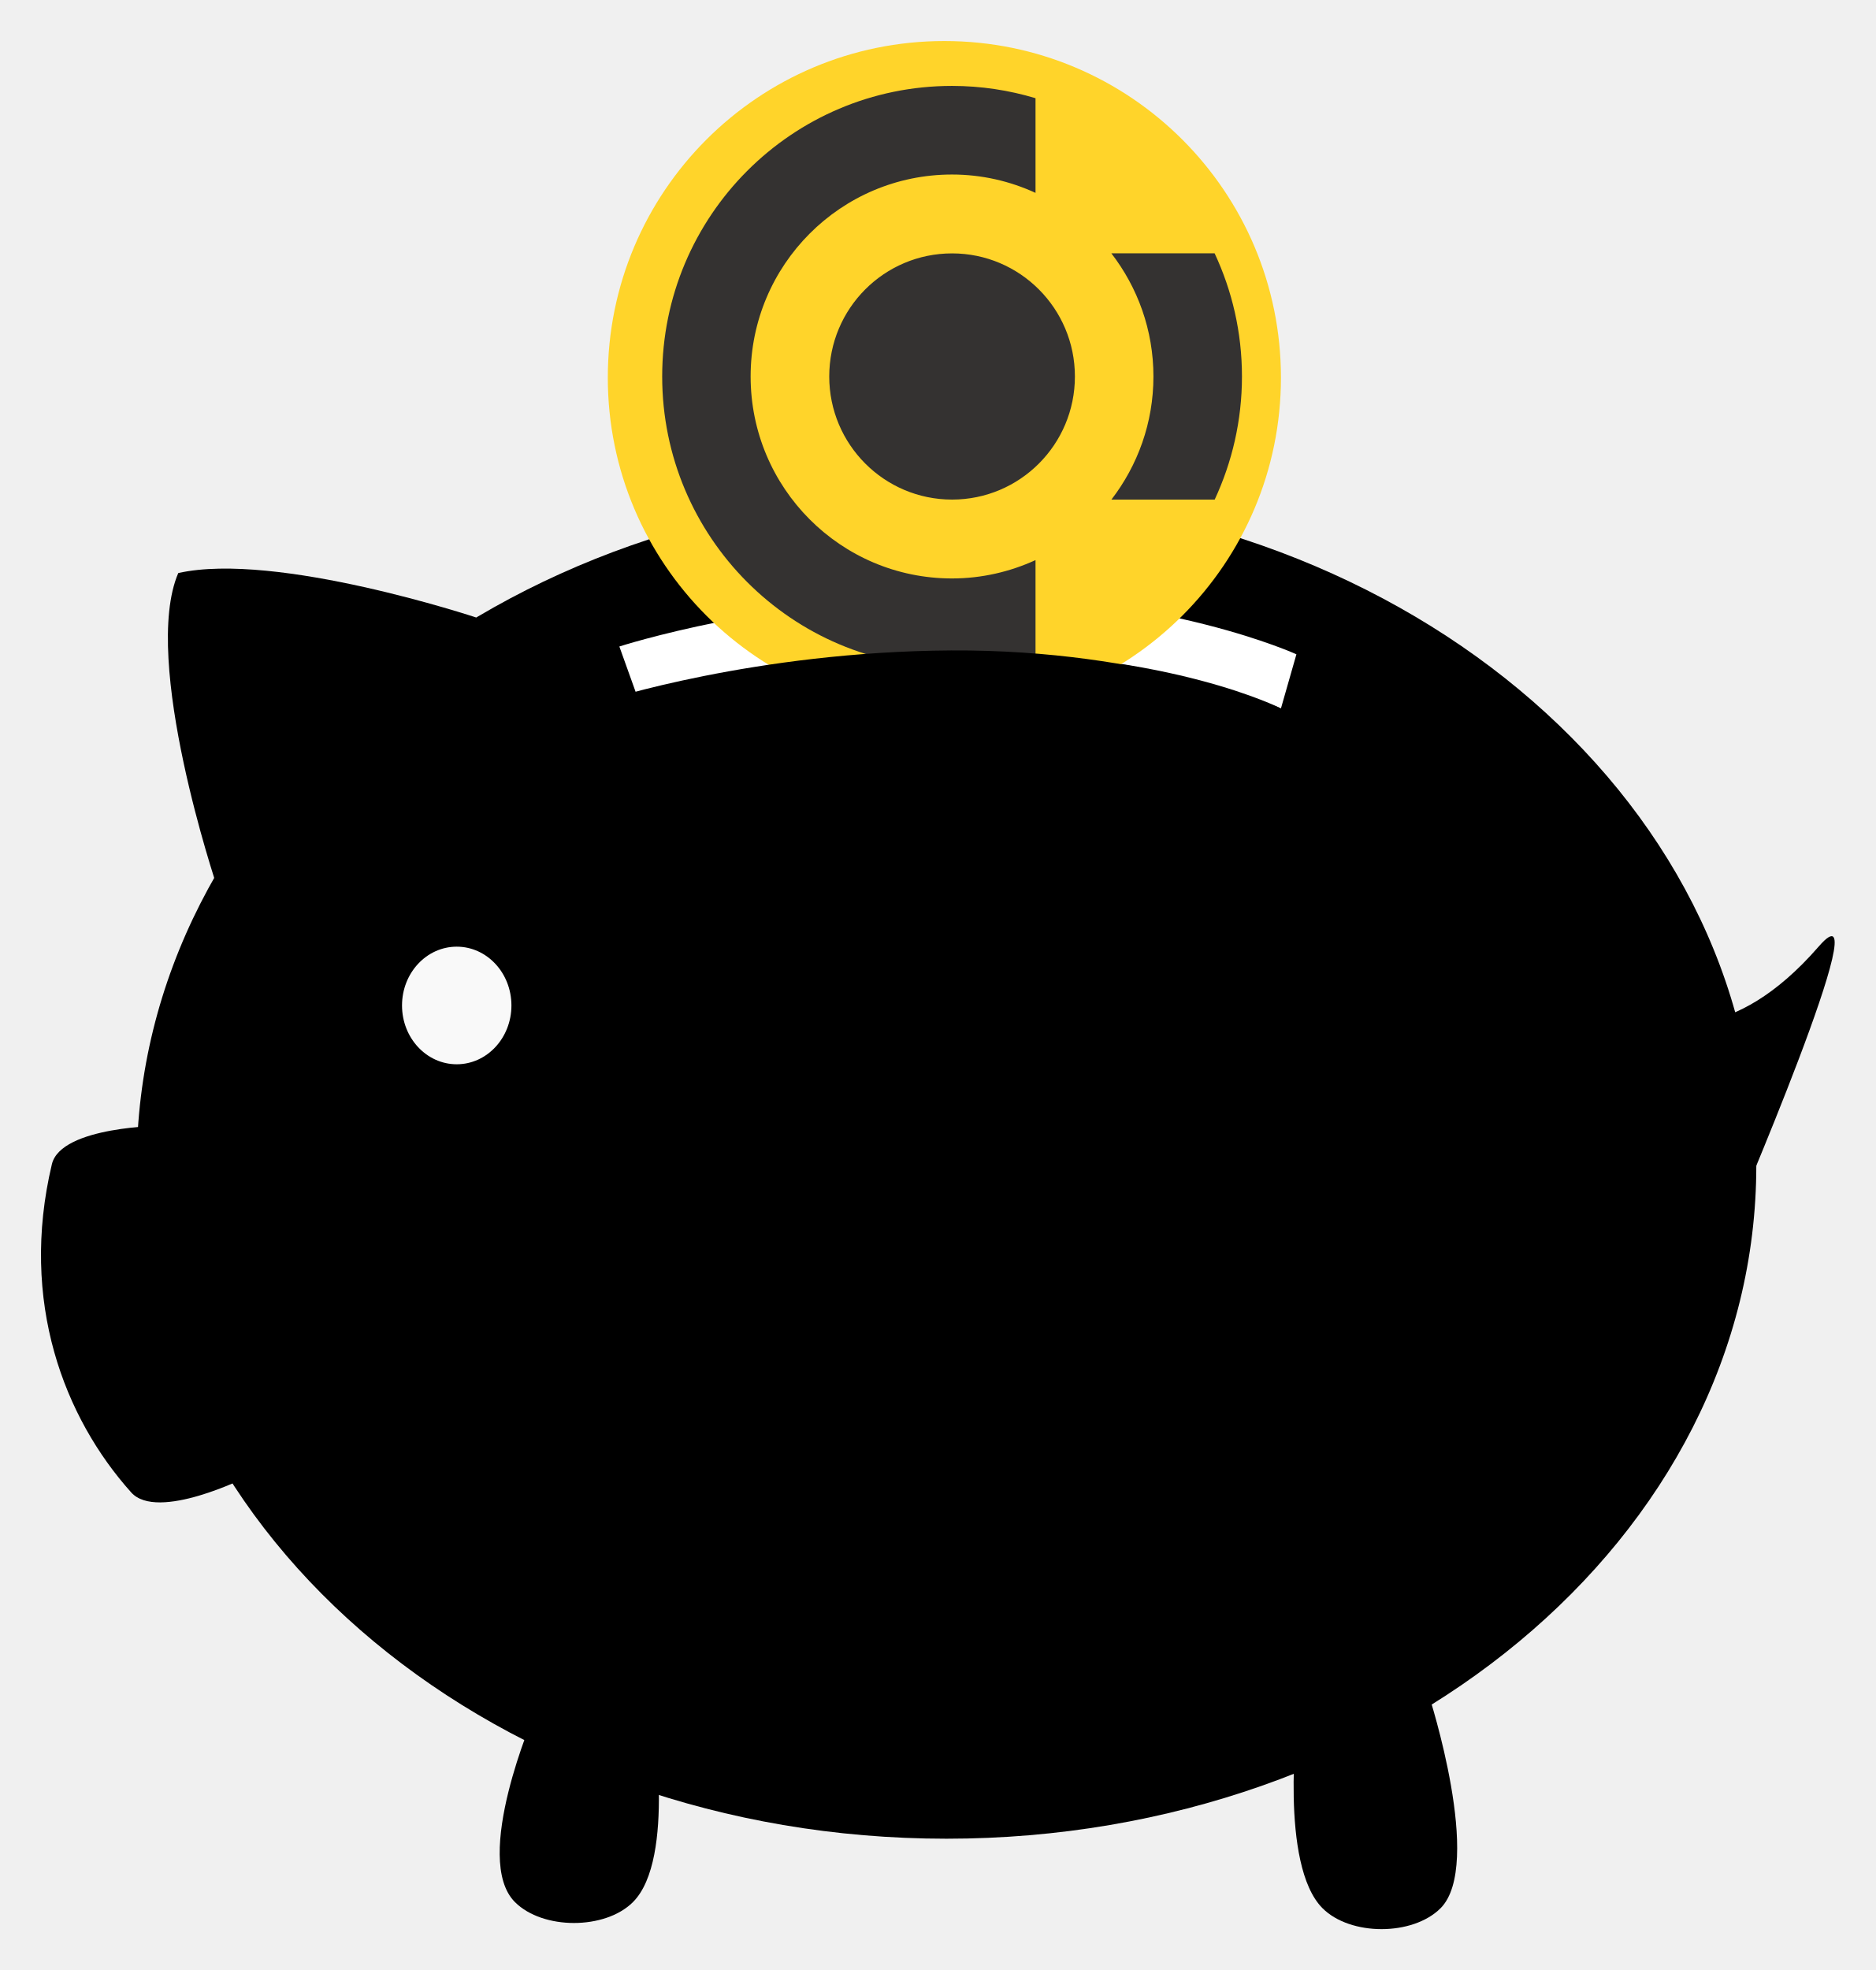
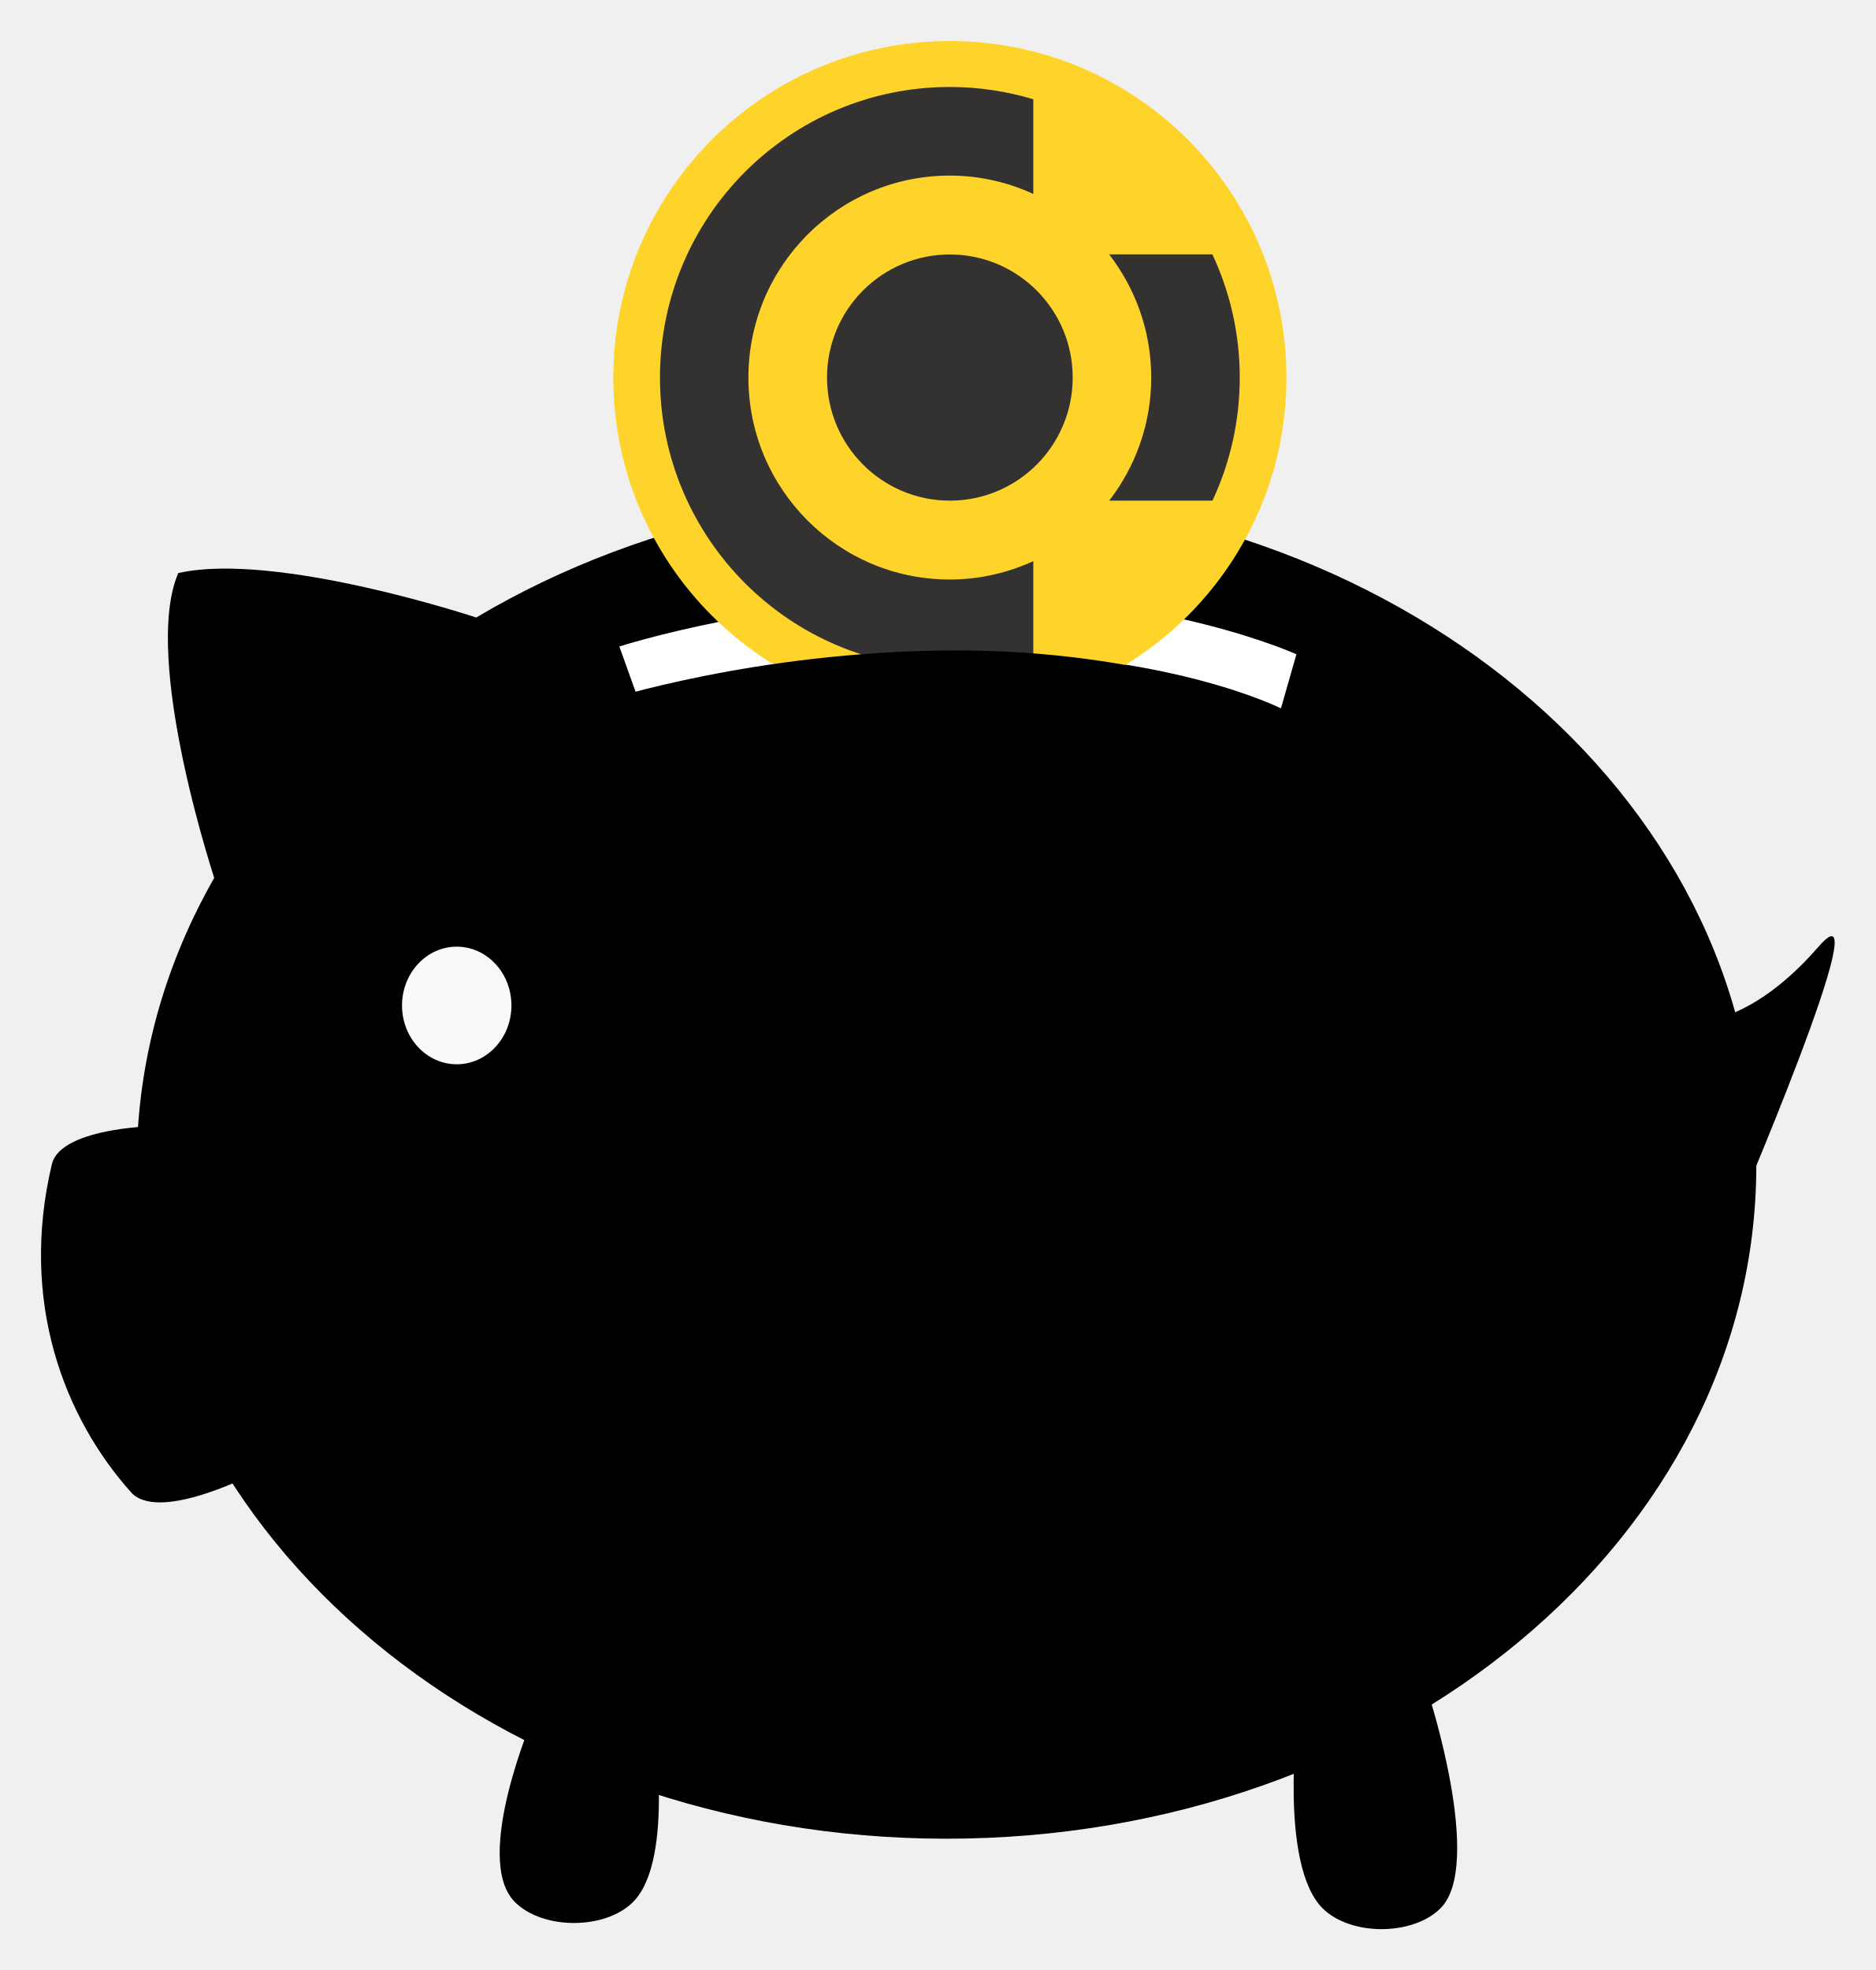
<svg xmlns="http://www.w3.org/2000/svg" width="22.904mm" height="24.054mm" viewBox="0 0 22.904 24.054" version="1.1" id="svg8">
  <defs id="defs2" />
  <g id="layer1" transform="translate(-64.34664,-49.77604)">
    <ellipse id="path3713" cx="75.905" cy="64.008" rx="9.889" ry="8.219" style="stroke-width:0.265" />
    <path style="stroke-width:0.222" d="m 64.98,63.992 c 0.111,-0.468 1.364,-0.472 1.364,-0.472 l 1.016,4.29 c 0,0 -1.09,0.547 -1.411,0.189 -0.817,-0.911 -1.368,-2.329 -0.969,-4.007 z" id="rect3715" />
    <path style="stroke-width:0.254" d="m 70.871,70.71 h 1.441 c 0,0 0.293,1.763 -0.236,2.291 -0.34,0.34 -1.101,0.34 -1.441,0 -0.529,-0.529 0.236,-2.291 0.236,-2.291 z" id="rect3718" />
    <path style="stroke-width:0.254" d="m 80.19,70.76 1.606,-0.283 c 0,0 0.671,2.07 0.142,2.599 -0.34,0.34 -1.101,0.34 -1.441,0 -0.529,-0.529 -0.307,-2.315 -0.307,-2.315 z" id="rect3718-3" />
    <path style="stroke-width:0.265" d="m 84.643,62.23 c 0,0 0.84,0.339 1.914,-0.898 0.79,-0.91 -1.087,3.449 -1.087,3.449 l -0.307,-0.78 z" id="rect3736" />
    <path style="stroke-width:0.265" d="m 66.524,56.773 c 1.196,-0.268 3.638,0.543 3.638,0.543 l -0.52,2.811 -2.646,0.472 c 0,0 -0.931,-2.761 -0.472,-3.827 z" id="rect3755" />
    <path style="fill:#ffffff;stroke-width:0.265" d="m 71.91,57.67 c 0,0 1.844,-0.6 4.24,-0.614 2.444,-0.014 4.028,0.709 4.028,0.709 l -0.189,0.661 c 0,0 -1.348,-0.685 -3.839,-0.685 -2.397,0 -4.028,0.52 -4.028,0.52 z" id="rect3758" />
-     <circle style="fill:#ffd42a;stroke-width:0.212" id="path3867" cx="75.879" cy="54.387" r="4.11" />
-     <path style="clip-rule:evenodd;fill:#343231;fill-rule:evenodd;stroke-width:0.035" d="m 79.179,55.876 h -1.26 c 0.32,-0.416 0.513,-0.936 0.513,-1.503 0,-0.567 -0.193,-1.088 -0.514,-1.504 h 1.261 c 0.214,0.457 0.334,0.966 0.334,1.504 0,0.537 -0.12,1.046 -0.333,1.503 z m -3.206,0 c -0.828,0 -1.5,-0.673 -1.5,-1.503 0,-0.83 0.671,-1.503 1.5,-1.503 0.828,0 1.5,0.673 1.5,1.503 0,0.83 -0.671,1.503 -1.5,1.503 z m -2.46,-1.503 c 0,1.362 1.101,2.466 2.459,2.466 0.364,0 0.709,-0.082 1.02,-0.224 v 1.156 c -0.323,0.097 -0.665,0.15 -1.02,0.15 -1.954,0 -3.539,-1.588 -3.539,-3.548 0,-1.96 1.585,-3.548 3.539,-3.548 0.355,0 0.697,0.053 1.02,0.15 v 1.156 c -0.311,-0.143 -0.656,-0.224 -1.02,-0.224 -1.358,0 -2.459,1.104 -2.459,2.466 z" id="path3841" />
+     <circle style="fill:#ffd42a;stroke-width:0.212" id="path3867" cx="75.946" cy="54.387" r="4.11" />
+     <path style="clip-rule:evenodd;fill:#343231;fill-rule:evenodd;stroke-width:0.035" d="m 79.152,55.889 h -1.26 c 0.32,-0.416 0.513,-0.936 0.513,-1.503 0,-0.567 -0.193,-1.088 -0.514,-1.504 h 1.261 c 0.214,0.457 0.334,0.966 0.334,1.504 0,0.537 -0.12,1.046 -0.333,1.503 z m -3.206,0 c -0.828,0 -1.5,-0.673 -1.5,-1.503 0,-0.83 0.671,-1.503 1.5,-1.503 0.828,0 1.5,0.673 1.5,1.503 0,0.83 -0.671,1.503 -1.5,1.503 z m -2.46,-1.503 c 0,1.362 1.101,2.466 2.459,2.466 0.364,0 0.709,-0.082 1.02,-0.224 v 1.156 c -0.323,0.097 -0.665,0.15 -1.02,0.15 -1.954,0 -3.539,-1.588 -3.539,-3.548 0,-1.96 1.585,-3.548 3.539,-3.548 0.355,0 0.697,0.053 1.02,0.15 v 1.156 c -0.311,-0.143 -0.656,-0.224 -1.02,-0.224 -1.358,0 -2.459,1.104 -2.459,2.466 z" id="path3841" />
    <path style="fill:#000000;stroke-width:0.265" d="m 71.721,58.332 c 0,0 1.844,-0.6 4.24,-0.614 2.444,-0.014 4.028,0.709 4.028,0.709 l -0.189,0.661 c 0,0 -1.348,-0.425 -3.839,-0.425 -2.397,0 -4.028,0.26 -4.028,0.26 z" id="rect3758-6" />
    <ellipse style="fill:#f9f9f9;stroke-width:0.265" id="path3884" cx="69.924" cy="62.053" rx="0.668" ry="0.718" />
  </g>
</svg>
